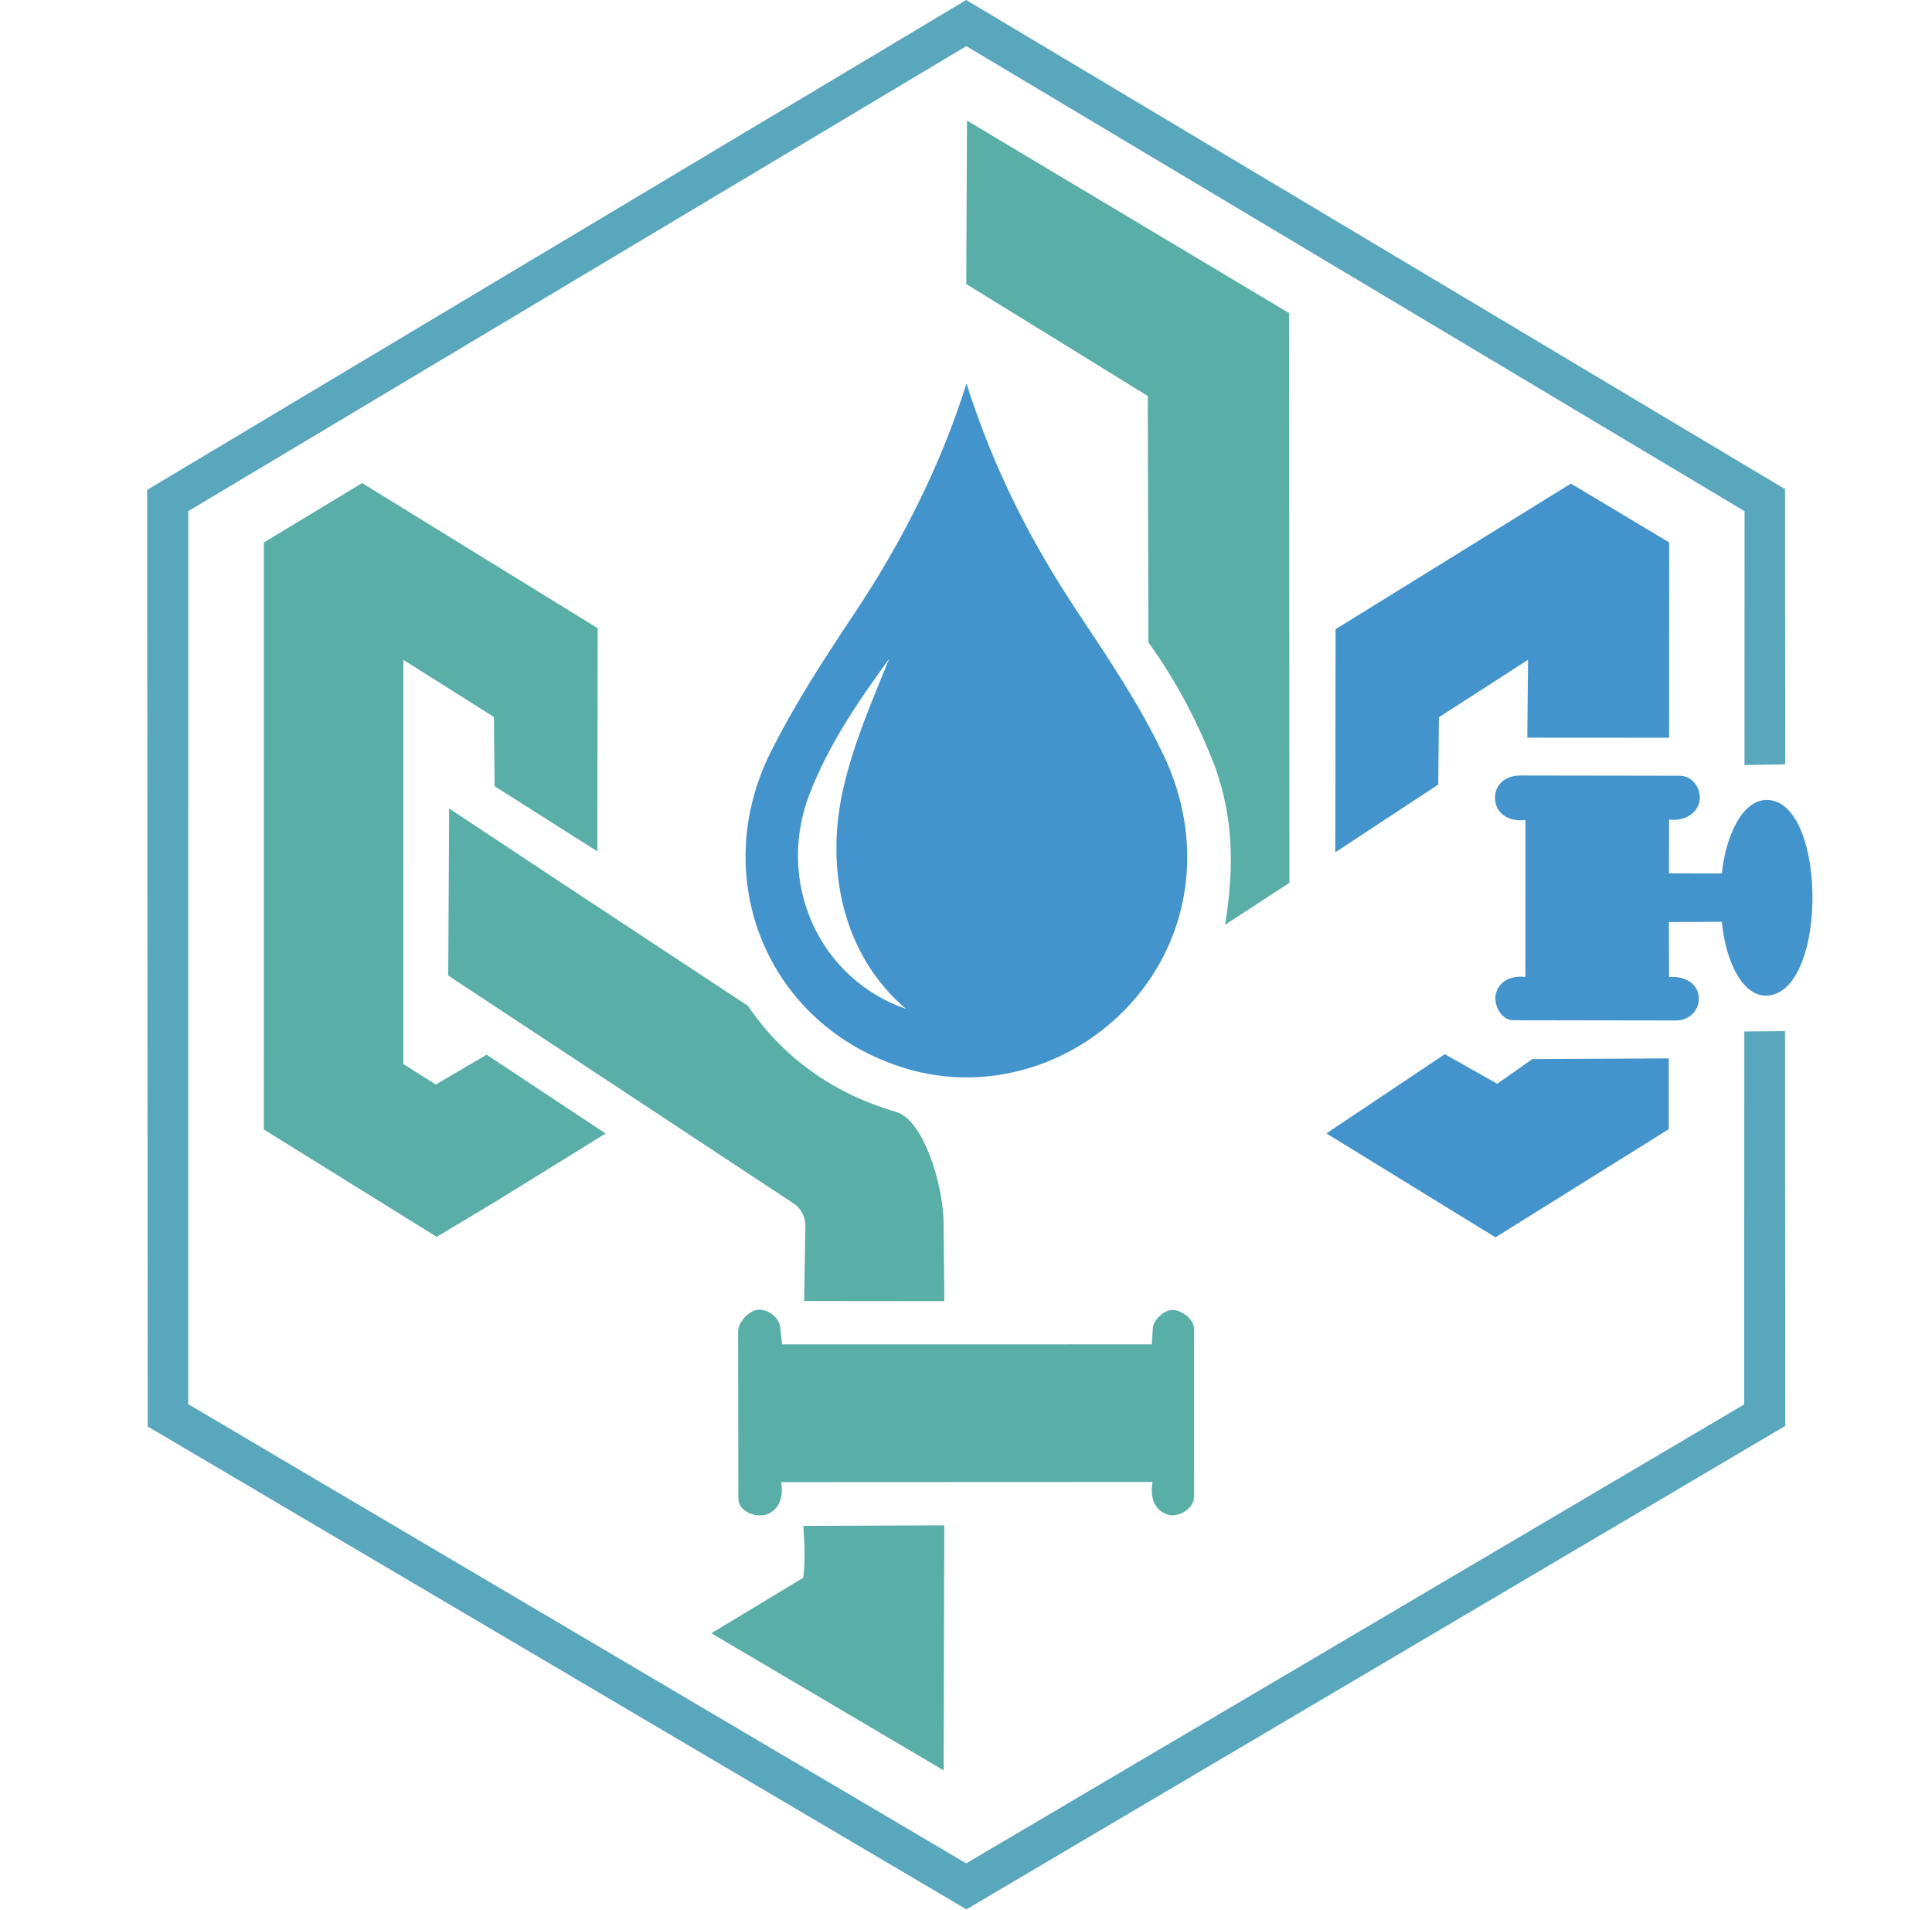
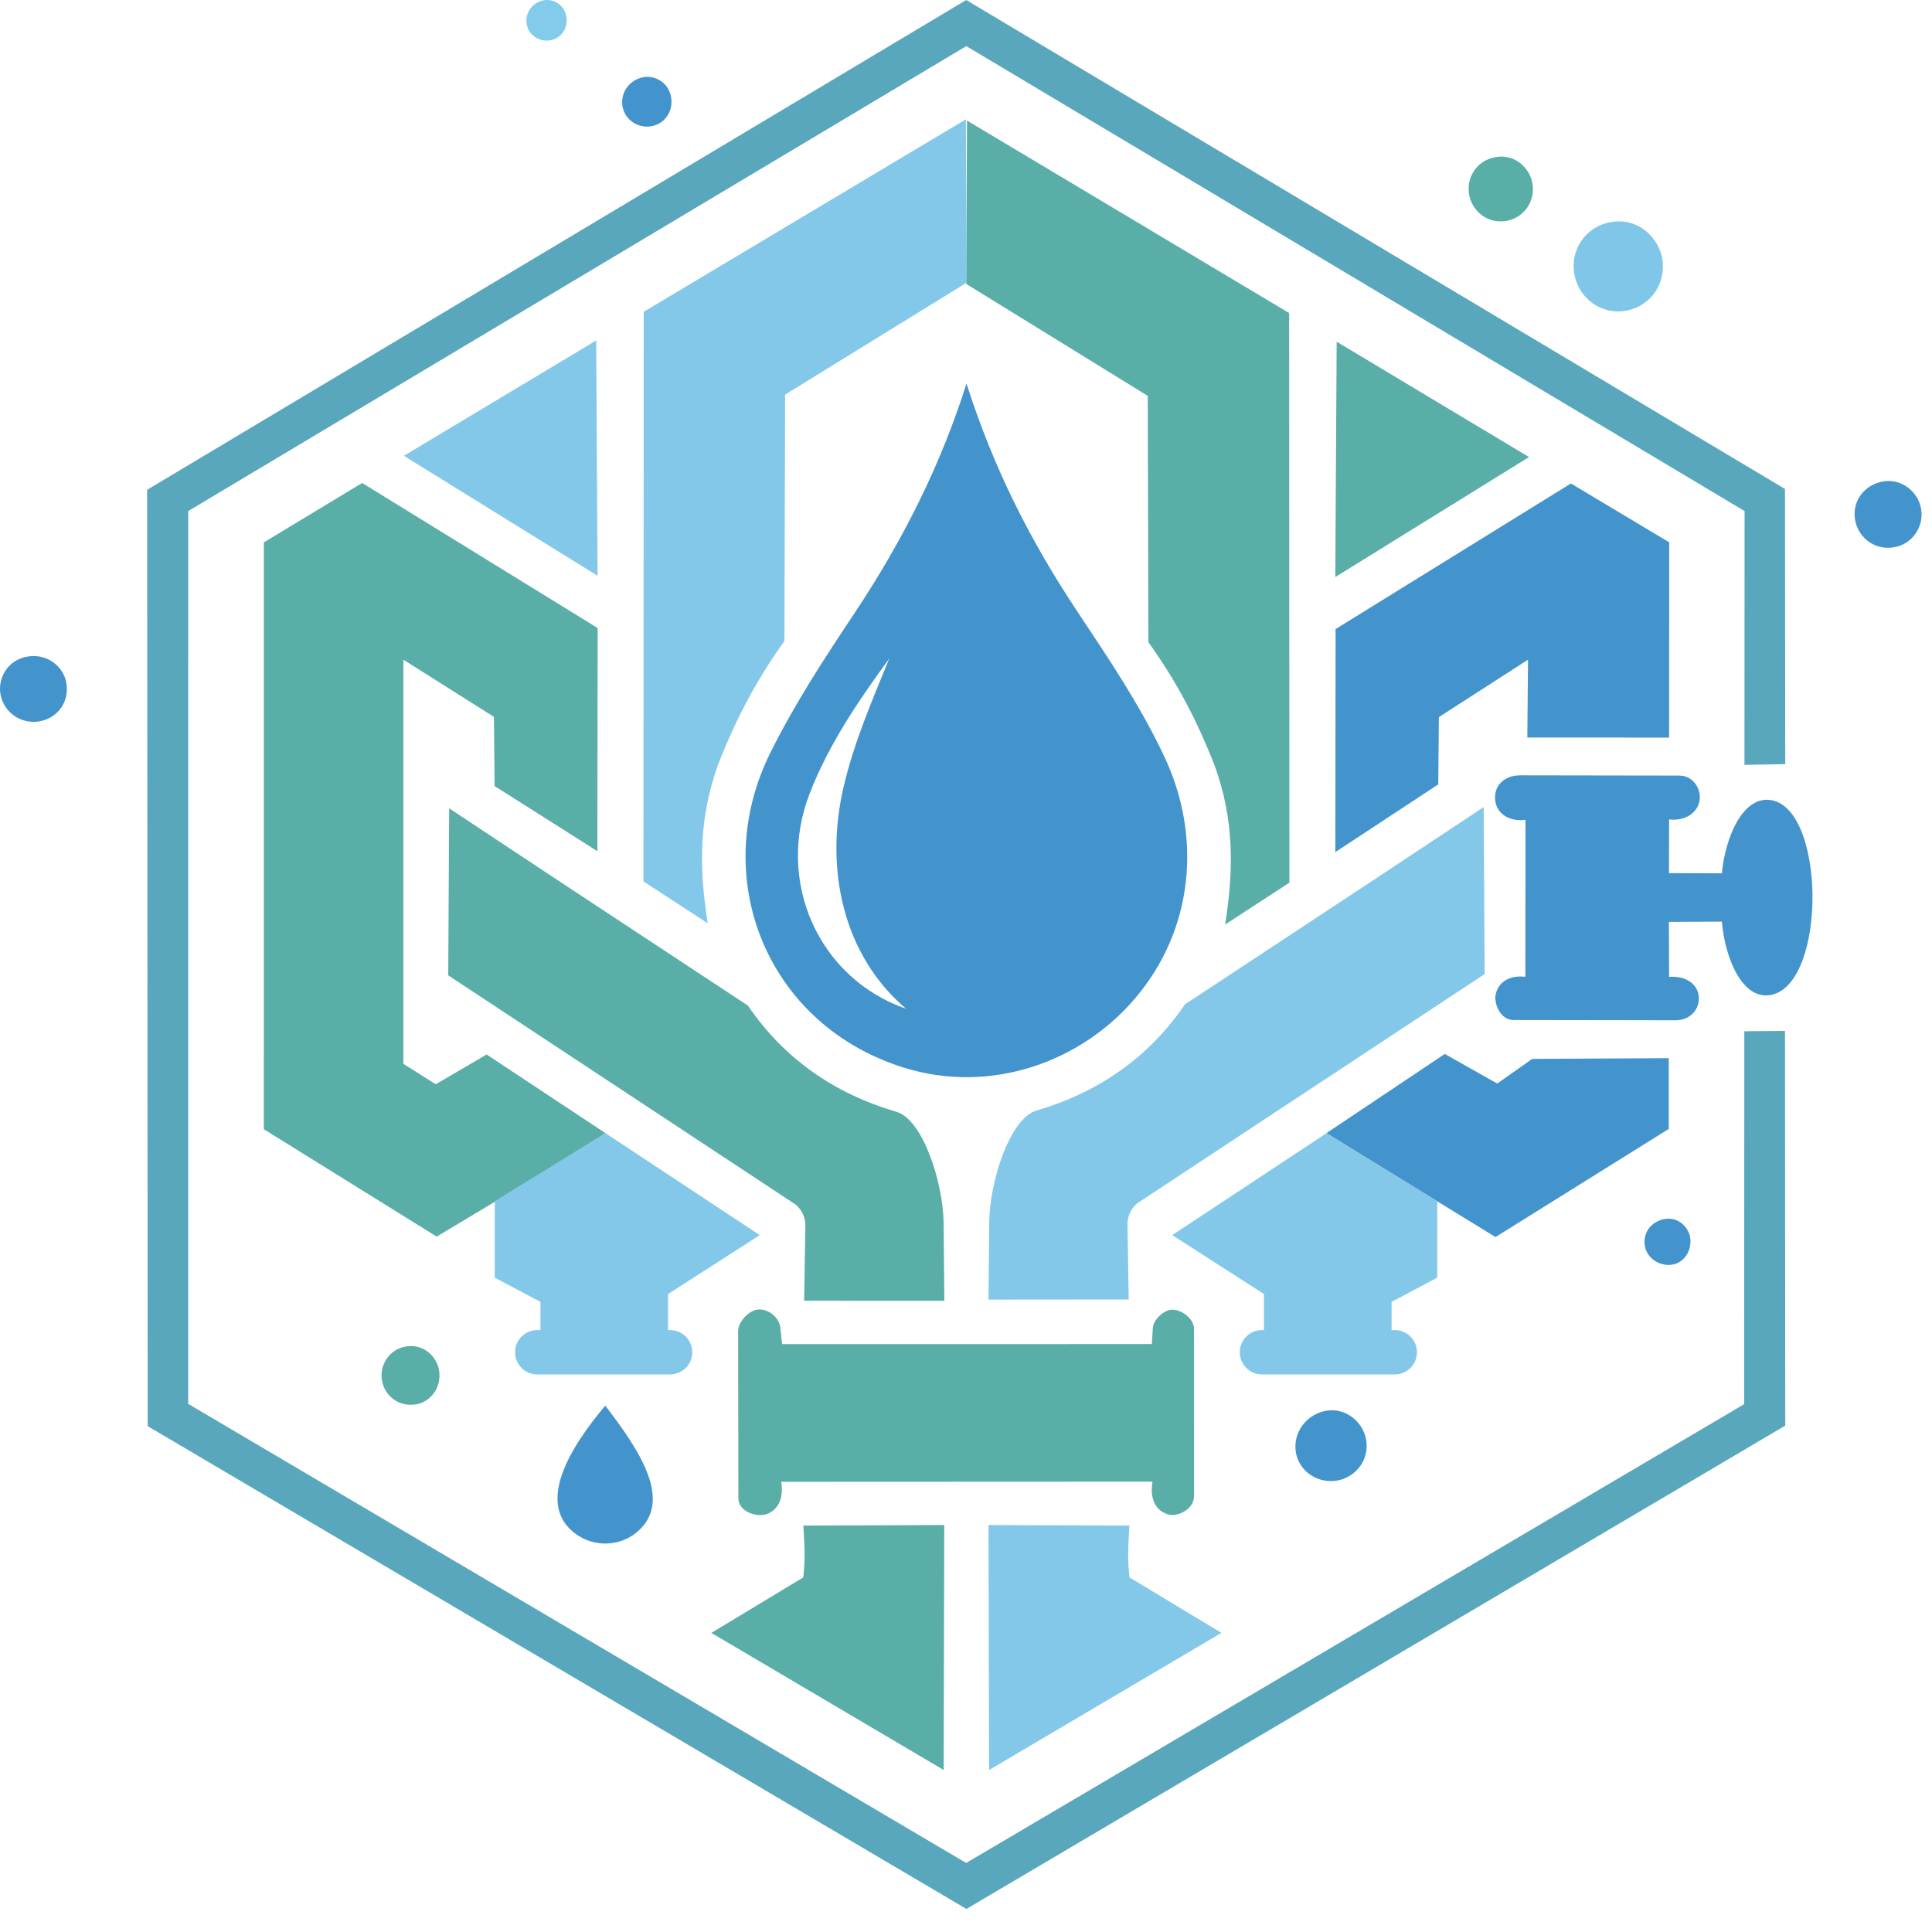
- <svg xmlns="http://www.w3.org/2000/svg" viewBox="0 0 1090 1077">
+ <svg xmlns="http://www.w3.org/2000/svg" style="overflow:hidden" version="1.1" viewBox="0 0 1090 1090">
  <g>
    <polygon points="545.102 1051.044 984.014 792.205 984.116 581.804 1007.061 581.631 1007.205 804.309 545.234 1076.99 83.331 804.618 83.023 276.324 545.122 0 1007.06 275.867 1007.195 431.138 984.199 431.519 984.257 288.331 545.176 26.014 106.192 288.336 106.182 792.032 545.102 1051.044" fill="#59a7bd" />
    <path d="M510.532,602.523c-77.58-23.723-111.34-107.016-75.741-178.192,13.765-27.522,29.864-52.22,47.259-78.328,27.14-40.733,48.575-83.276,63.228-129.598,15.372,48.036,35.818,88.248,62.098,127.947,18.041,27.137,35.543,52.979,49.406,82.266,21.757,45.962,16.217,98.156-16.151,136.373-31.052,36.663-81.913,54.267-130.1,39.532ZM475.94,443.981c5.906-25.332,15.866-48.093,25.718-72.379-17.561,24.134-34.176,48.451-44.914,76.235-19.207,49.698,5.174,104.168,54.415,121.27-35.7-30.388-45.966-79.034-35.22-125.126Z" fill="#4394cc" />
    <polygon points="227.584 600.195 245.844 611.728 274.536 594.918 341.665 639.362 279.998 677.522 246.367 697.668 148.85 637.088 148.864 305.981 204.329 272.489 337.193 354.343 337.025 480.23 279.04 443.476 278.671 404.437 227.58 372.191 227.584 600.195" fill="#59aea7" />
    <path d="M685.538,432.576c-9.918-25.559-21.485-47.742-37.614-70.234l-.385-139.003-102.397-63.139.423-92.175,181.741,108.588.16,321.373-36.264,23.612c5.15-32.356,4.729-59.714-5.664-89.022Z" fill="#59aea7" />
    <path d="M532.374,690.041l.416,43.87-79.107-.069.705-42.556c.073-4.418-2.251-9.546-6.303-12.219l-195.2-128.796.524-94.235,61.383,40.661,107.162,70.646c20.507,30.114,48.956,49.69,83.791,59.925,15.181,4.46,26.418,40.546,26.629,62.773Z" fill="#59aea7" />
    <polygon points="862.091 372.162 811.794 404.575 811.437 442.543 753.365 480.744 753.513 354.913 886.266 272.774 941.728 305.958 941.687 416.148 861.685 416.097 862.091 372.162" fill="#4394cc" />
    <path d="M673.692,843.701c.003,8.181-9.544,12.002-14.171,10.818-7.809-1.998-10.906-9.195-9.273-18.597l-209.515.091c1.55,9.286-1.745,15.755-7.935,18.134-5.445,2.093-16.212-.994-16.224-8.95l-.142-94.139c-.008-5.583,6.214-11.479,10.584-12.175,5.807-.925,12.598,3.94,13.243,10.176l.958,9.262,208.636-.02.548-9.077c.276-4.565,5.917-9.927,10.483-10.319,4.867-.418,12.771,4.663,12.774,10.875l.035,93.922Z" fill="#59aea7" />
    <path d="M999.705,561.211c-16.049,3.758-26.351-19.402-28.262-41.263l-29.887.161.123,31.02c8.334-.649,14.999,3.057,16.474,9.446,1.769,7.663-3.944,15.049-12.611,15.035l-91.735-.141c-7.358-.011-11.149-9.413-9.938-14.575,1.65-7.03,7.755-10.792,16.728-9.818l.038-88.547c-8.454,1.113-15.673-2.894-16.95-10.133-1.509-8.556,4.669-14.977,13.958-14.963l89.952.141c8.103.013,12.824,8.504,11.063,15.087s-8.5,10.616-16.984,9.645l-.063,30.28,29.837.122c1.894-20.013,11.471-43.081,26.93-41.414,31.544,3.4,32.504,102.616,1.328,109.917Z" fill="#4394cc" />
+     <path d="M1310.483,530.834c31.928-10.924,61.226-21.395,90.085-41.287-20.145-21.36-33.265-39.684-45.126-66.154l30.818-14.563c14.781,21.543,27.362,38.468,44.511,55.881,17.811-18.976,31.421-35.408,40.791-60.589l-116.783-.517c-15.514,60.161-43.976,113.498-88.906,157.251l-30.402-28.227c57.603-53.511,85.669-124.52,93.771-198.796l-87.022-.206.297-34.45,92.158-.126,5.558-47.53,37.429,1.682-4.083,45.936,180.202-.013-.128,35.045-185.295.003-4.955,36.495,146.059.589c22.393,28.182-18.243,84.081-46.231,116.912,27.793,18.465,58.645,28.74,94.317,38.638l-19.314,35.905c-38.84-12.807-72.415-27.833-106.675-48.109-32.098,21.807-65.729,38.147-103.69,49.131l-17.387-32.901Z" fill="#174e63" />
    <polygon points="941.487 596.998 941.485 636.92 843.729 697.937 748.322 639.314 815.127 594.623 844.707 611.32 864.471 597.4 941.487 596.998" fill="#4394cc" />
+     <path d="M2656.548,750.37c-.461,27.986-21.177,39.55-47.31,39.581l-58.545.07-.096-136.204,53.14-.038c9.85-.007,19.618,1.706,28.56,4.963,11.918,5.736,18.569,16.121,19.12,28.065.61,13.235-5.939,23.8-18.926,30.645,15.145,4.273,24.331,16.335,24.058,32.917ZM2608.836,707.552c9.739-.41,14.93-9.053,14.658-17.089-.278-8.211-6.72-15.046-16.415-15.287l-28.481-.707.019,34.355,30.219-1.273ZM2609.87,767.277c12.929-.225,19.157-10.182,18.529-20.273-.611-9.822-8.192-17.337-19.345-17.419l-30.459-.226-.058,38.464,31.333-.546Z" fill="#174e63" />
+     <path d="M1691.623,792.645c-28.237.278-52.411-13.837-62.077-40.377-7.971-21.887-6.737-46.578,3.653-67.611,11.342-22.96,34.386-34.028,59.519-33.695,29.388.39,54.103,17.477,61.909,45.962,4.401,16.06,4.684,33.038.385,49.074-7.838,29.238-32.894,46.346-63.39,46.647ZM1724.624,699.524c-5.229-16.407-18.497-25.806-34.598-25.204-15.317.573-27.986,9.319-32.537,25.594-4.736,16.939-4.531,36.178,3.547,52.168,6.838,13.536,21.034,18.218,35.453,16.549,28.683-3.32,37.493-39.741,28.134-69.107Z" fill="#174e63" />
+     <polygon points="1891.018 789.51 1863.356 789.983 1863.253 729.538 1805.54 729.521 1805.541 789.972 1777.923 789.775 1777.82 653.681 1805.438 653.769 1805.575 706.317 1863.206 706.585 1863.291 653.84 1890.909 653.782 1891.018 789.51" fill="#174e63" />
+     <path d="M2665.861,502.255l-40.247-.122.459,57.252-33.074.949-.092-58.222-35.719-.014.027,59.504-35.445-.336.029-180.064,180.181.224.05,152.431c-2.087,12.463-8.628,20.336-19.914,25.367l-39.045,2.119-8.055-32.587,29.561-.794,1.284-25.706ZM2593.396,427.63l-.462-18.319-35.893-.44.97,19.26,35.385-.501ZM2666.233,427.703l-.575-18.42-39.964-.405.474,19.269,40.065-.444ZM2593.412,473.725l-.675-19.029-35.566.155.818,19.665,35.423-.791ZM2665.792,473.825l-.209-18.837-39.676.009.05,18.846,39.835-.018Z" fill="#174e63" />
+     <path d="M2446.967,536.001c14.56-34.905,24.483-68.804,24.284-105.654l-.525-97.318,53.783-.64.413-22.947-52.634-.242-.43-31.175,53.718.081.592-25.564,35.829-.528,1.115,26.351,51.369-.176-.032-27.023,38.148-.178.597,26.772,54.669.887.023,30.208-54.733.388-.236,23.257,59.08.182-.215,31.996-204.176-.871-3.024,100.341c-1.061,35.193-13.468,66.663-30.549,98.61l-27.067-26.758ZM2614.539,332.198l.149-22.862-51.634-.161.881,23.197,50.603-.173Z" fill="#174e63" />
    <path d="M532.41,998.6l-131.082-77.349,51.831-31.279c1.154-9.239.875-16.549.084-29.267l79.486-.312-.319,138.207Z" fill="#59aea7" />
+     <polygon points="1570.809 715.742 1627.02 789.559 1592.236 790.14 1540.236 723.117 1539.706 790.098 1512.229 789.823 1512.126 653.669 1539.744 653.783 1540.24 712.276 1591.225 653.518 1624.681 653.792 1570.809 715.742" fill="#174e63" />
+     <path d="M1772.795,559.775l-10.503-37.006,58.381-1.137.64-101.431-84.032-.64-.11-34.176,83.945.082.141-39.095c22.559-9.808,38.643-25.462,52.462-45.273l-120.192-.123.152-32.728,167.653.049c9.673,8.266,10.078,24.715,3.124,34.286-17.748,24.427-37.065,44.509-60.414,63.571l-.65,19.387,80.015.251-.086,34.088-80.531.554-1.015,107.184c-.154,16.246-13.039,30.911-28.813,31.17l-60.165.988Z" fill="#174e63" />
+     <path d="M1460.02,653.899l27.623-.296-.607,91.891c-.117,17.675-10.191,34.311-25.661,41.424-14.278,6.565-29.572,7.129-44.965,4.398-23.022-4.084-40.39-23.279-40.517-47.445l-.473-89.995,27.962-.074.675,89.698c.118,15.727,12.648,25.284,26.853,25.631,15.767.386,28.681-10.443,28.75-27.2l.361-88.032Z" fill="#174e63" />
+     <path d="M2500.116,654.473l27.875-.91-.567,88.643c-.112,17.578-9.072,36.22-25.016,44.002-19.982,9.752-45.168,8.844-64.485-1.981-13.103-7.342-20.834-23.882-20.93-38.874l-.587-91.551,27.317-.023.788,89.526c.138,15.642,12.083,25.258,26.539,25.9,15.1.67,28.48-9.191,28.572-25.669l.494-89.06Z" fill="#174e63" />
+     <path d="M1618.787,562.925l-27.642-28.341c25.889-16.167,46.896-32.424,64.251-57.153l-55.188-37.649c11.681-31.12,19.985-60.475,25.094-93.182l-32.417-.368-.039-33.522,37.956-.186,9.444-62.336,38.77,6.006-8.211,57.222,64.069-.51c1.856,52.141-4.711,103.058-27.323,153.474l39.273,34.278-24.365,29.13-36.137-27.671c-20.841,25.262-40.394,44.484-67.535,60.807ZM1674.827,444.29c14.668-34.227,20.659-63.357,21.497-97.478l-31.697.116-18.671,79.172,28.871,18.19Z" fill="#174e63" />
+     <polygon points="2166.117 730.297 2106.798 730.342 2106.911 767.203 2174.475 767.319 2174.432 789.997 2079.271 789.997 2079.311 653.898 2171.956 653.883 2172.071 676.122 2106.817 676.134 2106.887 707.69 2165.909 707.65 2166.117 730.297" fill="#174e63" />
+     <path d="M2041.903,784.905c-26.583,14.514-58.349,8.664-80.691-9.329l12.987-21.625c13.315,13.192,28.96,17.83,46.15,13.745,6.848-1.628,11.552-7.646,12.046-14.009.475-6.123-3.343-13.231-9.915-15.82l-33.709-13.281c-14.645-5.77-23.109-19.746-22.88-34.146.234-14.713,8.706-27.993,22.989-34.221,22.319-9.732,47.089-6.321,67.744,8.761l-11.257,19.72c-20.211-15.823-49.413-13.542-51.012,2.164-.51,5.012,2.628,12.694,7.924,14.87l24.5,10.067c10.002,4.11,20.997,8.662,27.427,18.19,11.519,17.069,7.367,44.173-12.305,54.914Z" fill="#174e63" />
+     <path d="M2394.778,769.615c-13.232,29.12-67.402,31.015-94.911,5.68l12.13-21.174c13.231,12.039,28.864,18.004,46.566,13.66,6.873-1.687,11.795-7.669,12.233-13.89.502-7.132-4.039-13.772-11.367-16.594l-30.011-11.561c-15.152-5.837-25.026-18.68-25.178-33.766-.151-15.023,7.766-29.312,22.612-35.714,22.851-9.853,48.46-6.14,68.508,9.078l-11.757,19.049c-20.124-16.243-50.402-13.067-51.681,2.716-.382,4.707,3.447,12.745,8.288,14.748l28.482,11.783c9.115,3.771,18.871,8.89,24.572,17.169,7.73,11.227,7.518,25.602,1.514,38.815Z" fill="#174e63" />
+     <path d="M2146.014,563.457l-18.021-31.955c26.617-9.336,49.099-19.015,73.129-33.579-17.906-18.215-30.035-35.154-41.061-57.377,11.917-5.514,22.877-9.416,32.915-10.955l38.537,45.567c16.207-14.753,26.411-28.461,35.357-48.483l-125.97-.214.608-33.422,169.434.262c8.422,34.482-23.51,75.4-47.201,105.062l74.109,29.482-17.388,34.062c-31.844-8.267-60.594-21.553-88.885-38.812-27.187,16.886-52.079,28.774-85.565,40.363Z" fill="#174e63" />
+     <polygon points="1362.522 653.981 1312.582 736.69 1312.591 789.88 1284.988 789.989 1284.723 737.361 1234.614 654.052 1266.801 653.47 1298.961 711.764 1331.527 653.428 1362.522 653.981" fill="#174e63" />
+     <polygon points="862.633 257.861 753.346 325.559 754.124 192.784 862.633 257.861" fill="#59aea7" />
+     <polygon points="2251.936 789.535 2223.688 789.858 2223.685 676.304 2183.626 675.882 2183.705 653.959 2292.262 653.866 2292.922 676.044 2251.873 676.251 2251.936 789.535" fill="#174e63" />
+     <path d="M2403.783,562.64l.157-167.544-24.31,31.962-15.57-39.766c32.927-41.367,53.849-84.855,66.383-137.168,13.557-.228,25.095,2.919,37.906,10.144-5.668,26.739-15.946,49.857-25.674,74.407l-.032,227.514-38.86.451Z" fill="#174e63" />
+     <path d="M2322.353,369.342c-21.223,13.42-81.805,11.986-81.928-22.061l-.192-53.29-36.733-.046c-.973,36.32-11.923,67.168-39.472,92.79-11.331-4.347-22.913-11.693-33.367-21.021,21.01-18.894,33.047-39.536,34.446-66.324l1.927-36.89,110.937.273.208,72.271c.012,4.19,9.687,9.064,13.812,8.614,4.08-.444,11.17-6.452,11.864-10.751l4.246-26.299,28.894,14.031c.762,15.397.846,38.909-14.643,48.704Z" fill="#174e63" />
+     <polygon points="2702.03 789.75 2674.644 790.075 2674.534 654.21 2701.979 653.654 2702.03 789.75" fill="#174e63" />
+     <path d="M2031.06,548.578l-3.461,13.248-35.193-.681-.005-110.971,127.32-.106.408,98.356-89.068.154ZM2083.152,517.718l-.75-39.257-52.89.111.235,39.38,53.405-.234Z" fill="#174e63" />
+     <path d="M341.49,793.045c19.159,25.043,38.987,54.125,17.435,71.705-9.348,7.625-23.549,8.356-34.098.668-23.081-16.82-2.896-49.288,16.663-72.373Z" fill="#4394cc" />
+     <polygon points="2134.017 339.716 1978.328 339.743 1977.637 309.397 2133.321 309.434 2134.017 339.716" fill="#174e63" />
+     <polygon points="2118.335 386.39 1992.725 386.42 1993.069 356.777 2118.688 356.928 2118.335 386.39" fill="#174e63" />
+     <polygon points="2119.516 292.224 1992.566 292.342 1992.905 262.224 2119.17 262.393 2119.516 292.224" fill="#174e63" />
+     <polygon points="2119.52 431.883 1993.993 432.097 1993.079 403.091 2118.919 403.237 2119.52 431.883" fill="#174e63" />
+     <path d="M743.462,797.33c11.1-4.859,22.314,1.358,26.188,11.041,4.003,10.005-.691,21.763-11.606,25.928-9.073,3.462-20.351-.074-25.166-9.496-4.744-9.283-1.181-22.323,10.585-27.473Z" fill="#4394cc" />
+     <path d="M1059.316,272.401c10.922-3.725,20.647,3.09,23.669,11.423,3.745,10.326-2.157,20.877-11.041,24.044-10.111,3.604-19.989-1.302-23.883-9.855-4.424-9.714-.365-21.649,11.256-25.613Z" fill="#4394cc" />
+     <path d="M15.883,370.362c11.159-1.699,19.868,5.979,21.478,14.518,2.104,11.154-4.997,20.728-15.972,22.212-8.995,1.216-18.607-4.352-20.949-14.566-2.118-9.235,3.482-20.344,15.443-22.165Z" fill="#4394cc" />
+     <path d="M846.178,88.37c10.504-.514,18.072,8.306,18.638,16.971.69,10.558-6.995,18.564-16.319,19.48-10.219,1.004-18.462-6.418-19.736-15.722-1.45-10.585,6.086-20.174,17.417-20.728Z" fill="#59aea7" />
+     <path d="M229.673,759.575c10.256-1.304,16.967,6.627,18.048,13.569,1.582,10.158-5.286,17.909-12.97,19.155-9.837,1.595-17.222-4.632-19.058-12.473-2.098-8.961,3.53-18.923,13.98-20.252Z" fill="#59aea7" />
+     <path d="M360.485,44.24c7.336-2.776,14.81,1.279,17.296,7.591,2.892,7.341-.229,15.479-7.213,18.47-7.146,3.061-15.619-.336-18.528-7.372-2.88-6.968.289-15.603,8.445-18.689Z" fill="#4394cc" />
+     <path d="M934.189,689.545c6.727-3.885,14.82-2.1,18.492,5.654,2.142,4.522,1.326,12.728-5.13,16.782-4.873,3.06-12.983,2.009-17.411-3.93-3.878-5.2-3.201-14.32,4.049-18.506Z" fill="#4394cc" />
  </g>
+   <path d="M404.951,431.867c9.918-25.559,21.485-47.742,37.614-70.234l.385-139.003,102.397-63.139-.423-92.175-181.741,108.588-.16,321.373,36.264,23.612c-5.15-32.356-4.729-59.714,5.664-89.022Z" fill="#83c8e9" />
+   <path d="M558.115,689.333l-.416,43.87,79.107-.069-.705-42.556c-.073-4.418,2.251-9.546,6.303-12.219l195.2-128.796-.524-94.235-61.383,40.661-107.162,70.646c-20.507,30.114-48.956,49.69-83.791,59.925-15.181,4.46-26.418,40.546-26.629,62.773Z" fill="#83c8e9" />
+   <polygon points="227.856 257.152 337.143 324.851 336.365 192.075 227.856 257.152" fill="#83c8e9" />
+   <path d="M558.018,998.6l131.082-77.349-51.831-31.279c-1.154-9.239-.875-16.549-.084-29.267l-79.486-.312.319,138.207Z" fill="#83c8e9" />
+   <path d="M378.036,750.404h-1.136v-20.326l51.743-33.248-86.972-57.468-62.532,38.312v43.156l25.761,13.651v15.923h-1.796c-6.912,0-12.516,5.604-12.516,12.516s5.603,12.516,12.516,12.516h74.932c6.912,0,12.516-5.604,12.516-12.516s-5.603-12.516-12.516-12.516Z" fill="#83c8e9" />
+   <path d="M711.977,750.404h1.136s0-20.326,0-20.326l-51.743-33.248,86.972-57.468,62.532,38.312v43.156s-25.761,13.651-25.761,13.651v15.923s1.796,0,1.796,0c6.912,0,12.516,5.604,12.516,12.516s-5.603,12.516-12.516,12.516h-74.932c-6.912,0-12.516-5.604-12.516-12.516s5.603-12.516,12.516-12.516Z" fill="#83c8e9" />
+   <path d="M912.251,124.942c14.585-.713,25.094,11.534,25.881,23.566.958,14.66-9.713,25.777-22.661,27.049-14.19,1.394-25.635-8.912-27.405-21.832-2.013-14.699,8.451-28.014,24.184-28.783Z" fill="#80c6e8" />
+   <path d="M304.731.726c5.987-2.265,12.085,1.043,14.114,6.194,2.36,5.99-.187,12.631-5.886,15.072-5.832,2.498-12.746-.274-15.119-6.016-2.35-5.686.236-12.733,6.891-15.251Z" fill="#82cbeb" />
</svg>
